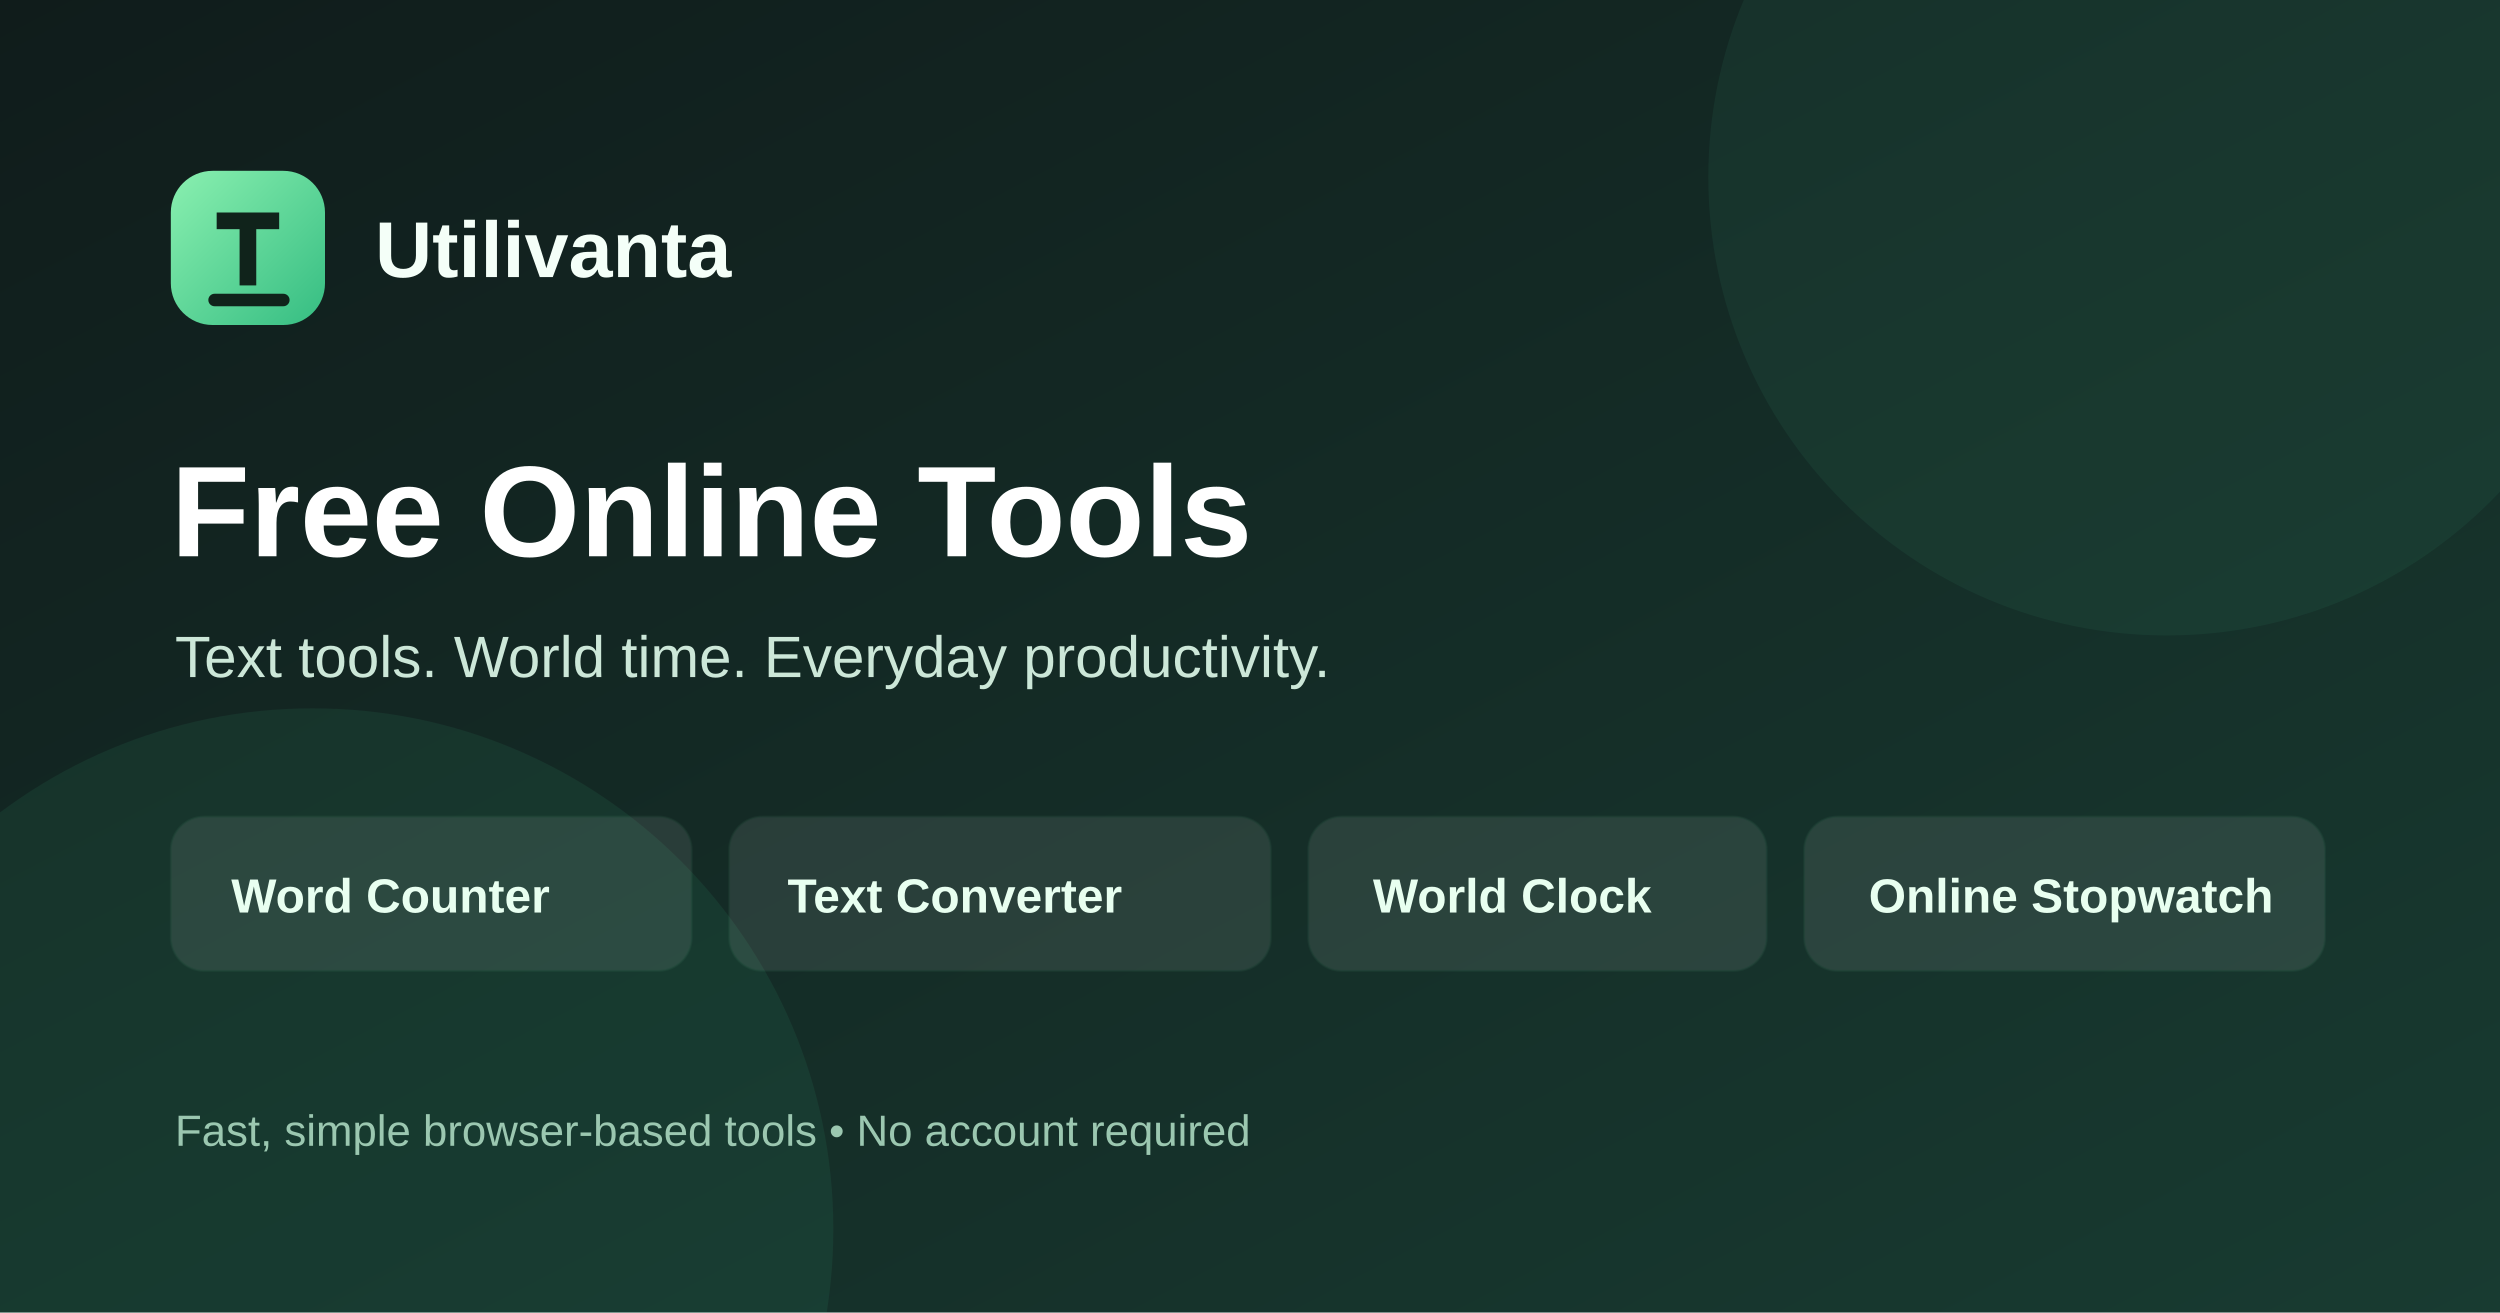
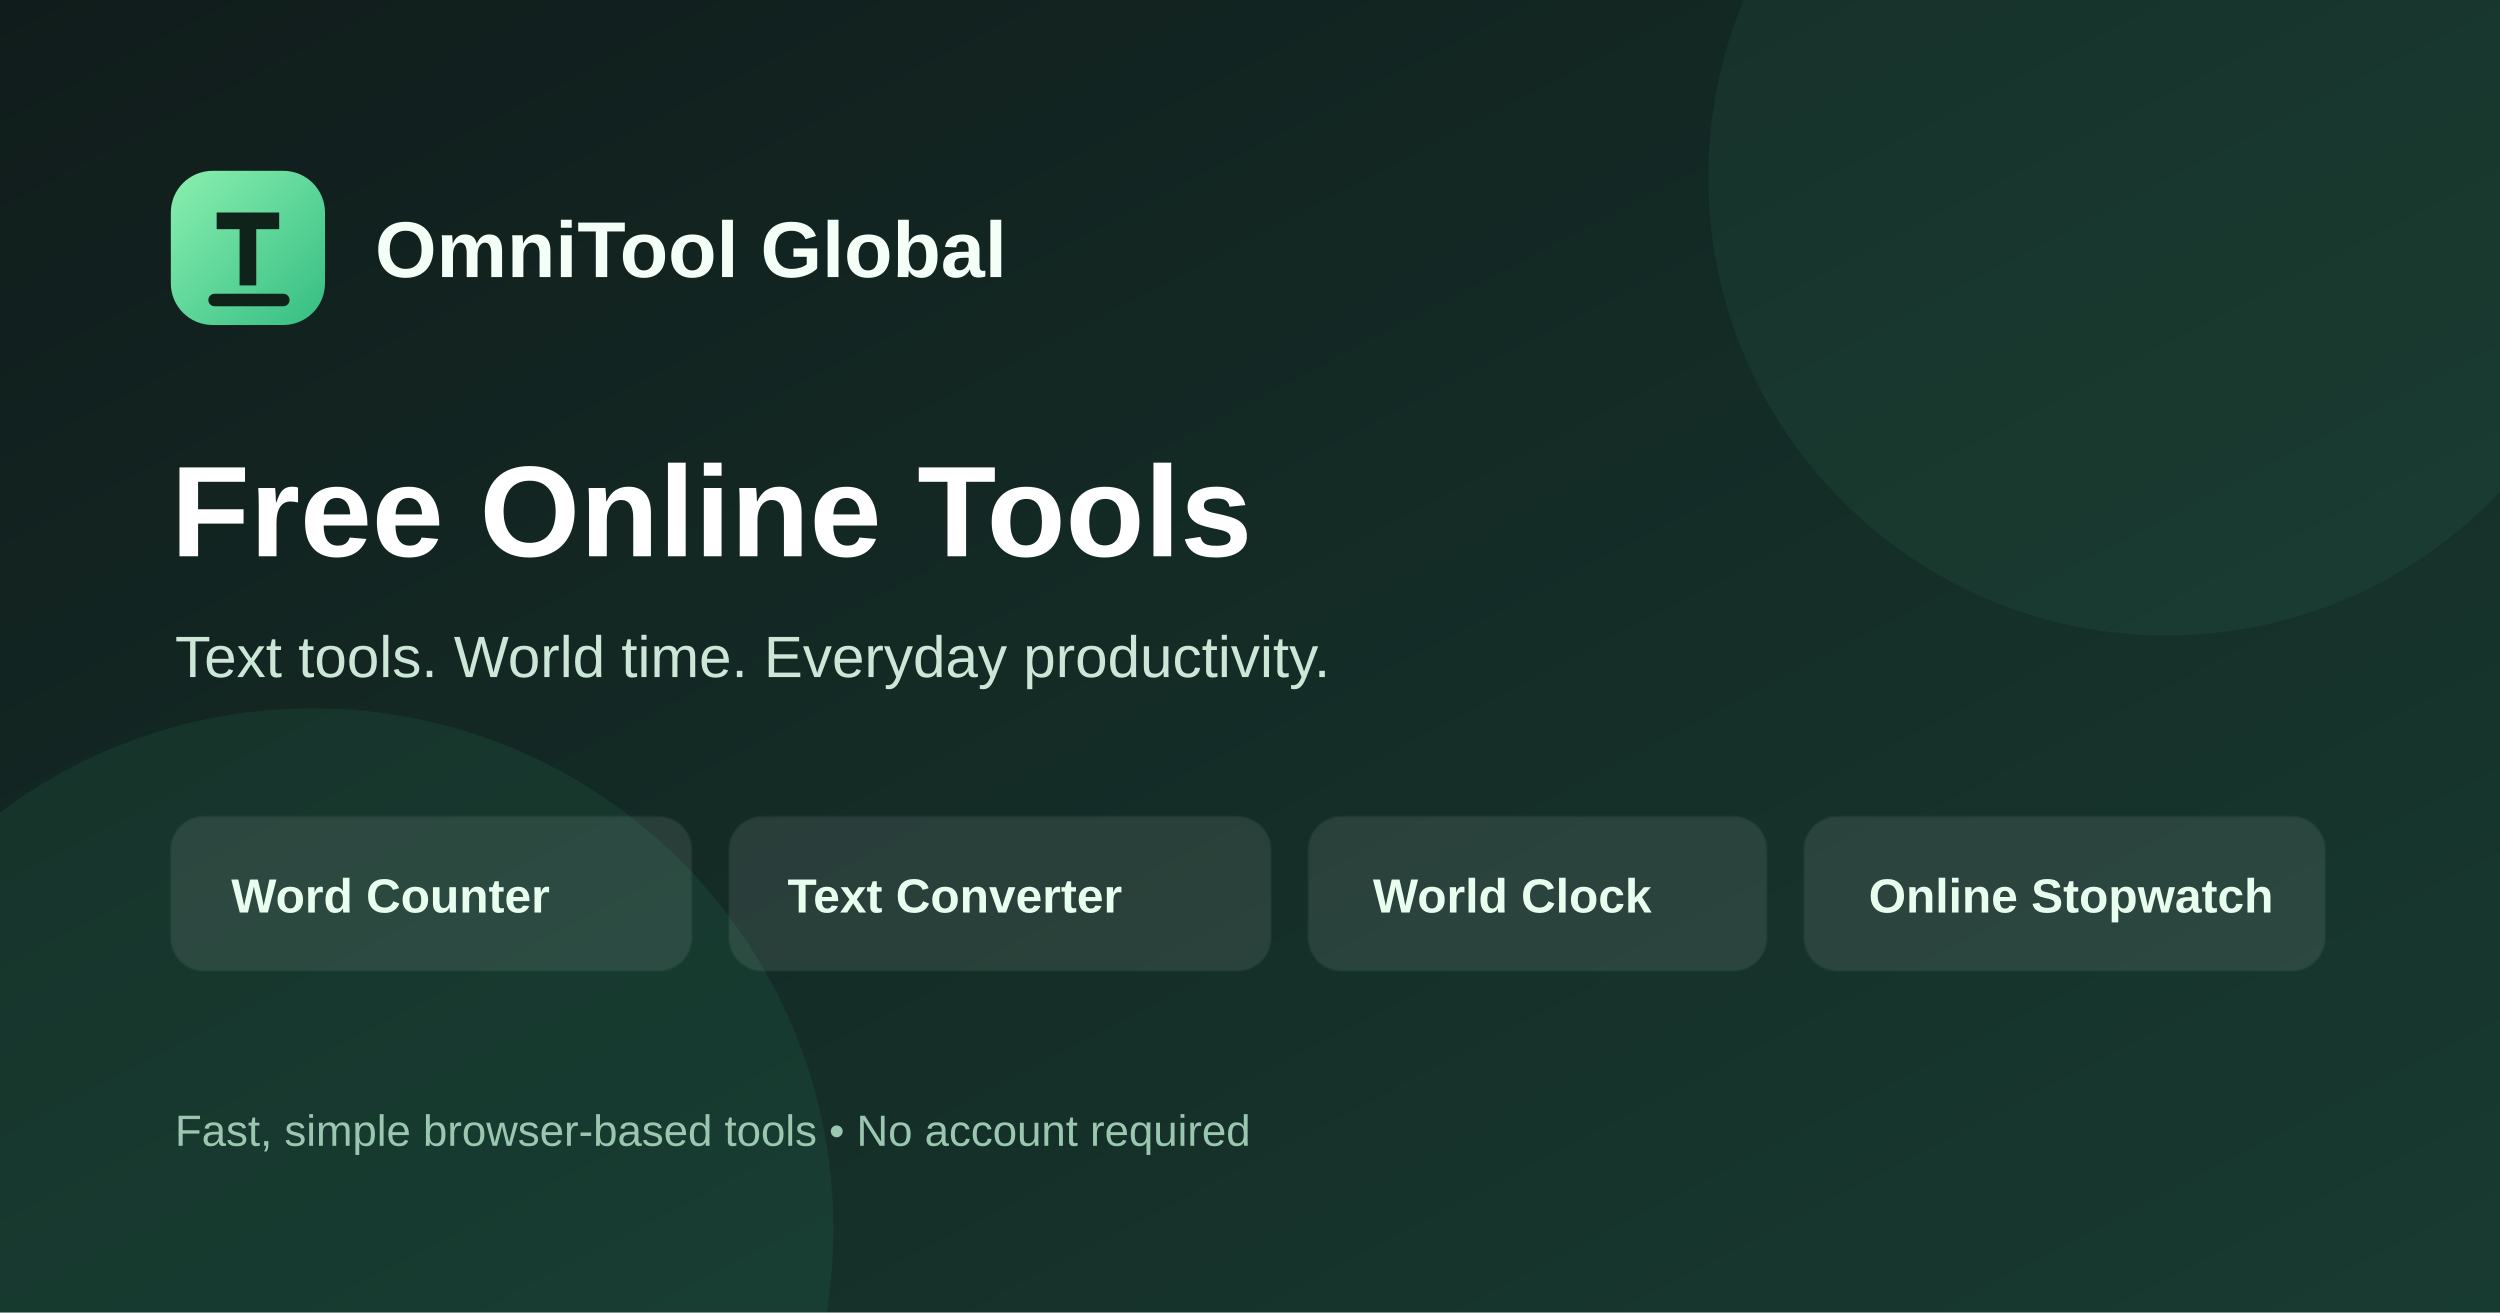
<svg xmlns="http://www.w3.org/2000/svg" width="1200" height="630" viewBox="0 0 1200 630" role="img" aria-labelledby="title desc">
  <defs>
    <linearGradient id="bg" x1="0" y1="0" x2="1" y2="1">
      <stop offset="0" stop-color="#101c1b" />
      <stop offset="1" stop-color="#183b31" />
    </linearGradient>
    <linearGradient id="accent" x1="0" y1="0" x2="1" y2="1">
      <stop offset="0" stop-color="#8af0b0" />
      <stop offset="1" stop-color="#35bd82" />
    </linearGradient>
  </defs>
  <rect width="1200" height="630" rx="0" fill="url(#bg)" />
  <circle cx="1040" cy="85" r="220" fill="#2f8c69" opacity=".12" />
  <circle cx="150" cy="590" r="250" fill="#46d597" opacity=".08" />
  <rect x="82" y="82" width="74" height="74" rx="20" fill="url(#accent)" />
  <path d="M104 102h30v8h-11v27h-8v-27h-11z" fill="#10231b" />
  <path d="M103 144h33" stroke="#10231b" stroke-width="6" stroke-linecap="round" />
-   <text x="180" y="133" font-family="Arial,Helvetica,sans-serif" font-size="38" font-weight="700" fill="#f4fff8">Utilivanta</text>
+   <text x="180" y="133" font-family="Arial,Helvetica,sans-serif" font-size="38" font-weight="700" fill="#f4fff8">OmniTool Global</text>
  <text x="82" y="267" font-family="Arial,Helvetica,sans-serif" font-size="62" font-weight="700" fill="#ffffff">Free Online Tools</text>
  <text x="84" y="325" font-family="Arial,Helvetica,sans-serif" font-size="28" fill="#cce7d8">Text tools. World time. Everyday productivity.</text>
  <g font-family="Arial,Helvetica,sans-serif" font-size="23" font-weight="600">
    <rect x="82" y="392" width="250" height="74" rx="16" fill="#ffffff" opacity=".09" stroke="#7ce5ad" stroke-opacity=".55" />
    <text x="111" y="438" fill="#e8fff0">Word Counter</text>
    <rect x="350" y="392" width="260" height="74" rx="16" fill="#ffffff" opacity=".09" stroke="#7ce5ad" stroke-opacity=".55" />
    <text x="378" y="438" fill="#e8fff0">Text Converter</text>
    <rect x="628" y="392" width="220" height="74" rx="16" fill="#ffffff" opacity=".09" stroke="#7ce5ad" stroke-opacity=".55" />
    <text x="659" y="438" fill="#e8fff0">World Clock</text>
    <rect x="866" y="392" width="250" height="74" rx="16" fill="#ffffff" opacity=".09" stroke="#7ce5ad" stroke-opacity=".55" />
    <text x="897" y="438" fill="#e8fff0">Online Stopwatch</text>
  </g>
  <text x="84" y="550" font-family="Arial,Helvetica,sans-serif" font-size="21" fill="#9bc7b0">Fast, simple browser-based tools • No account required</text>
</svg>
